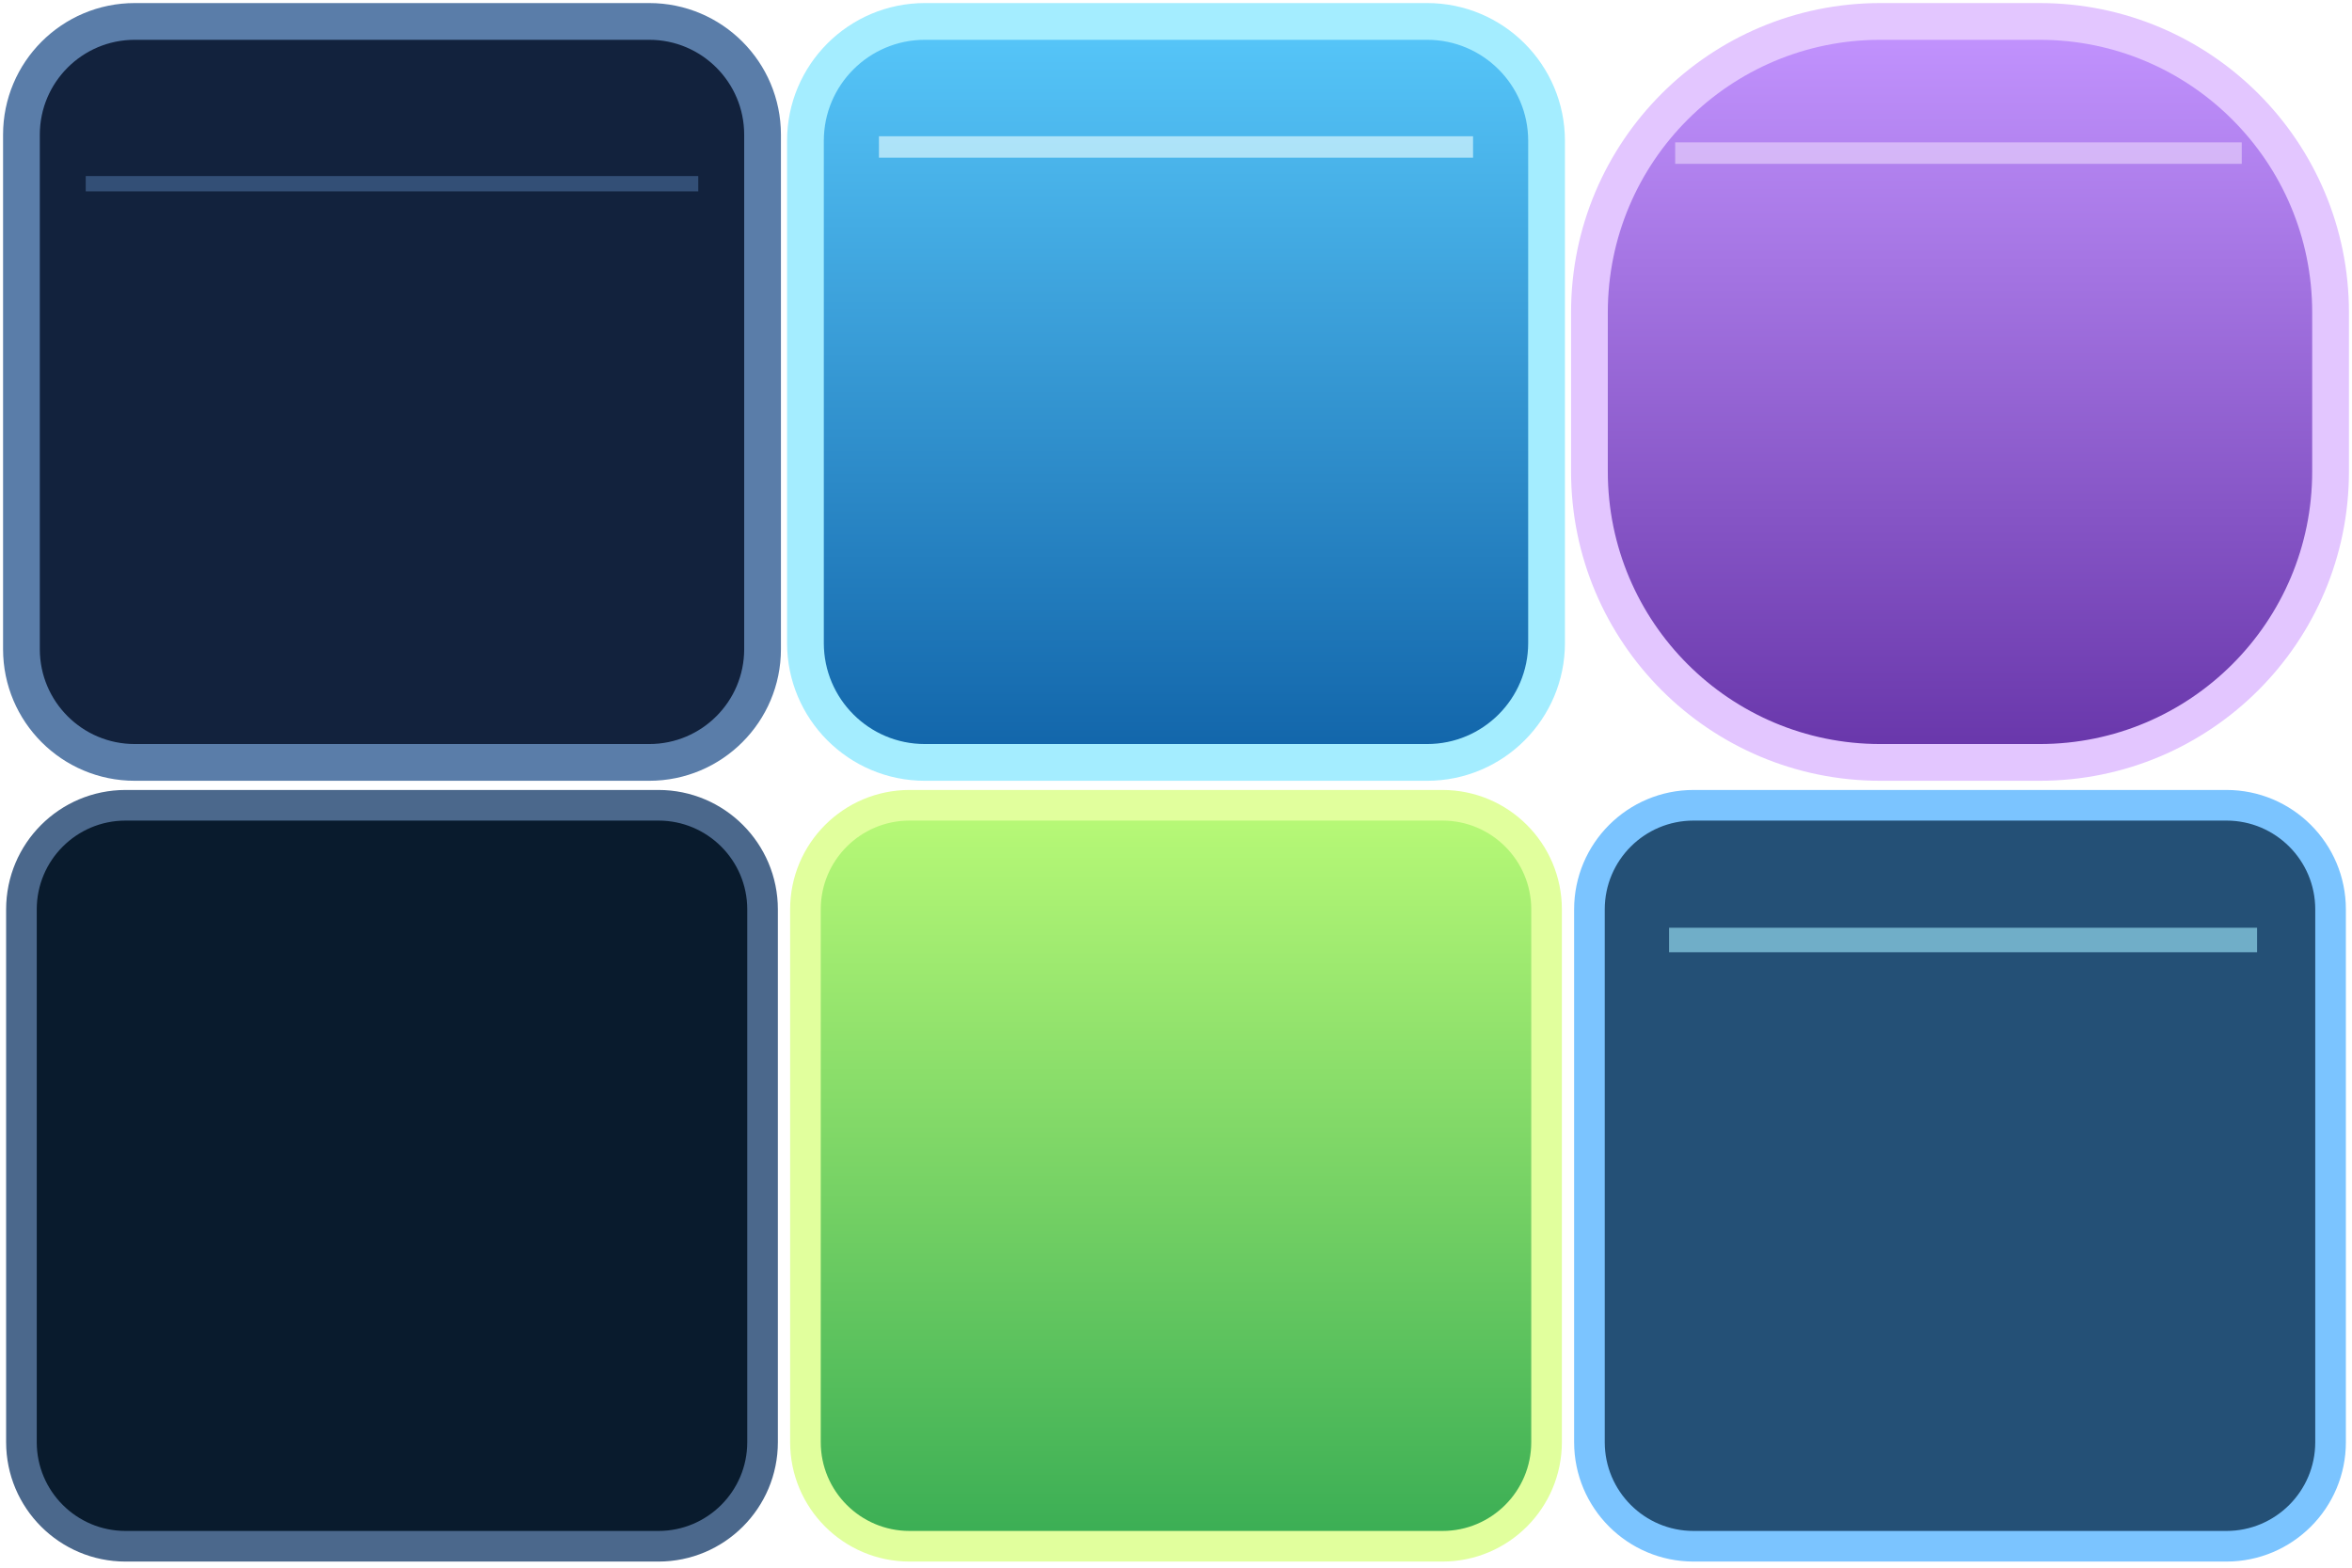
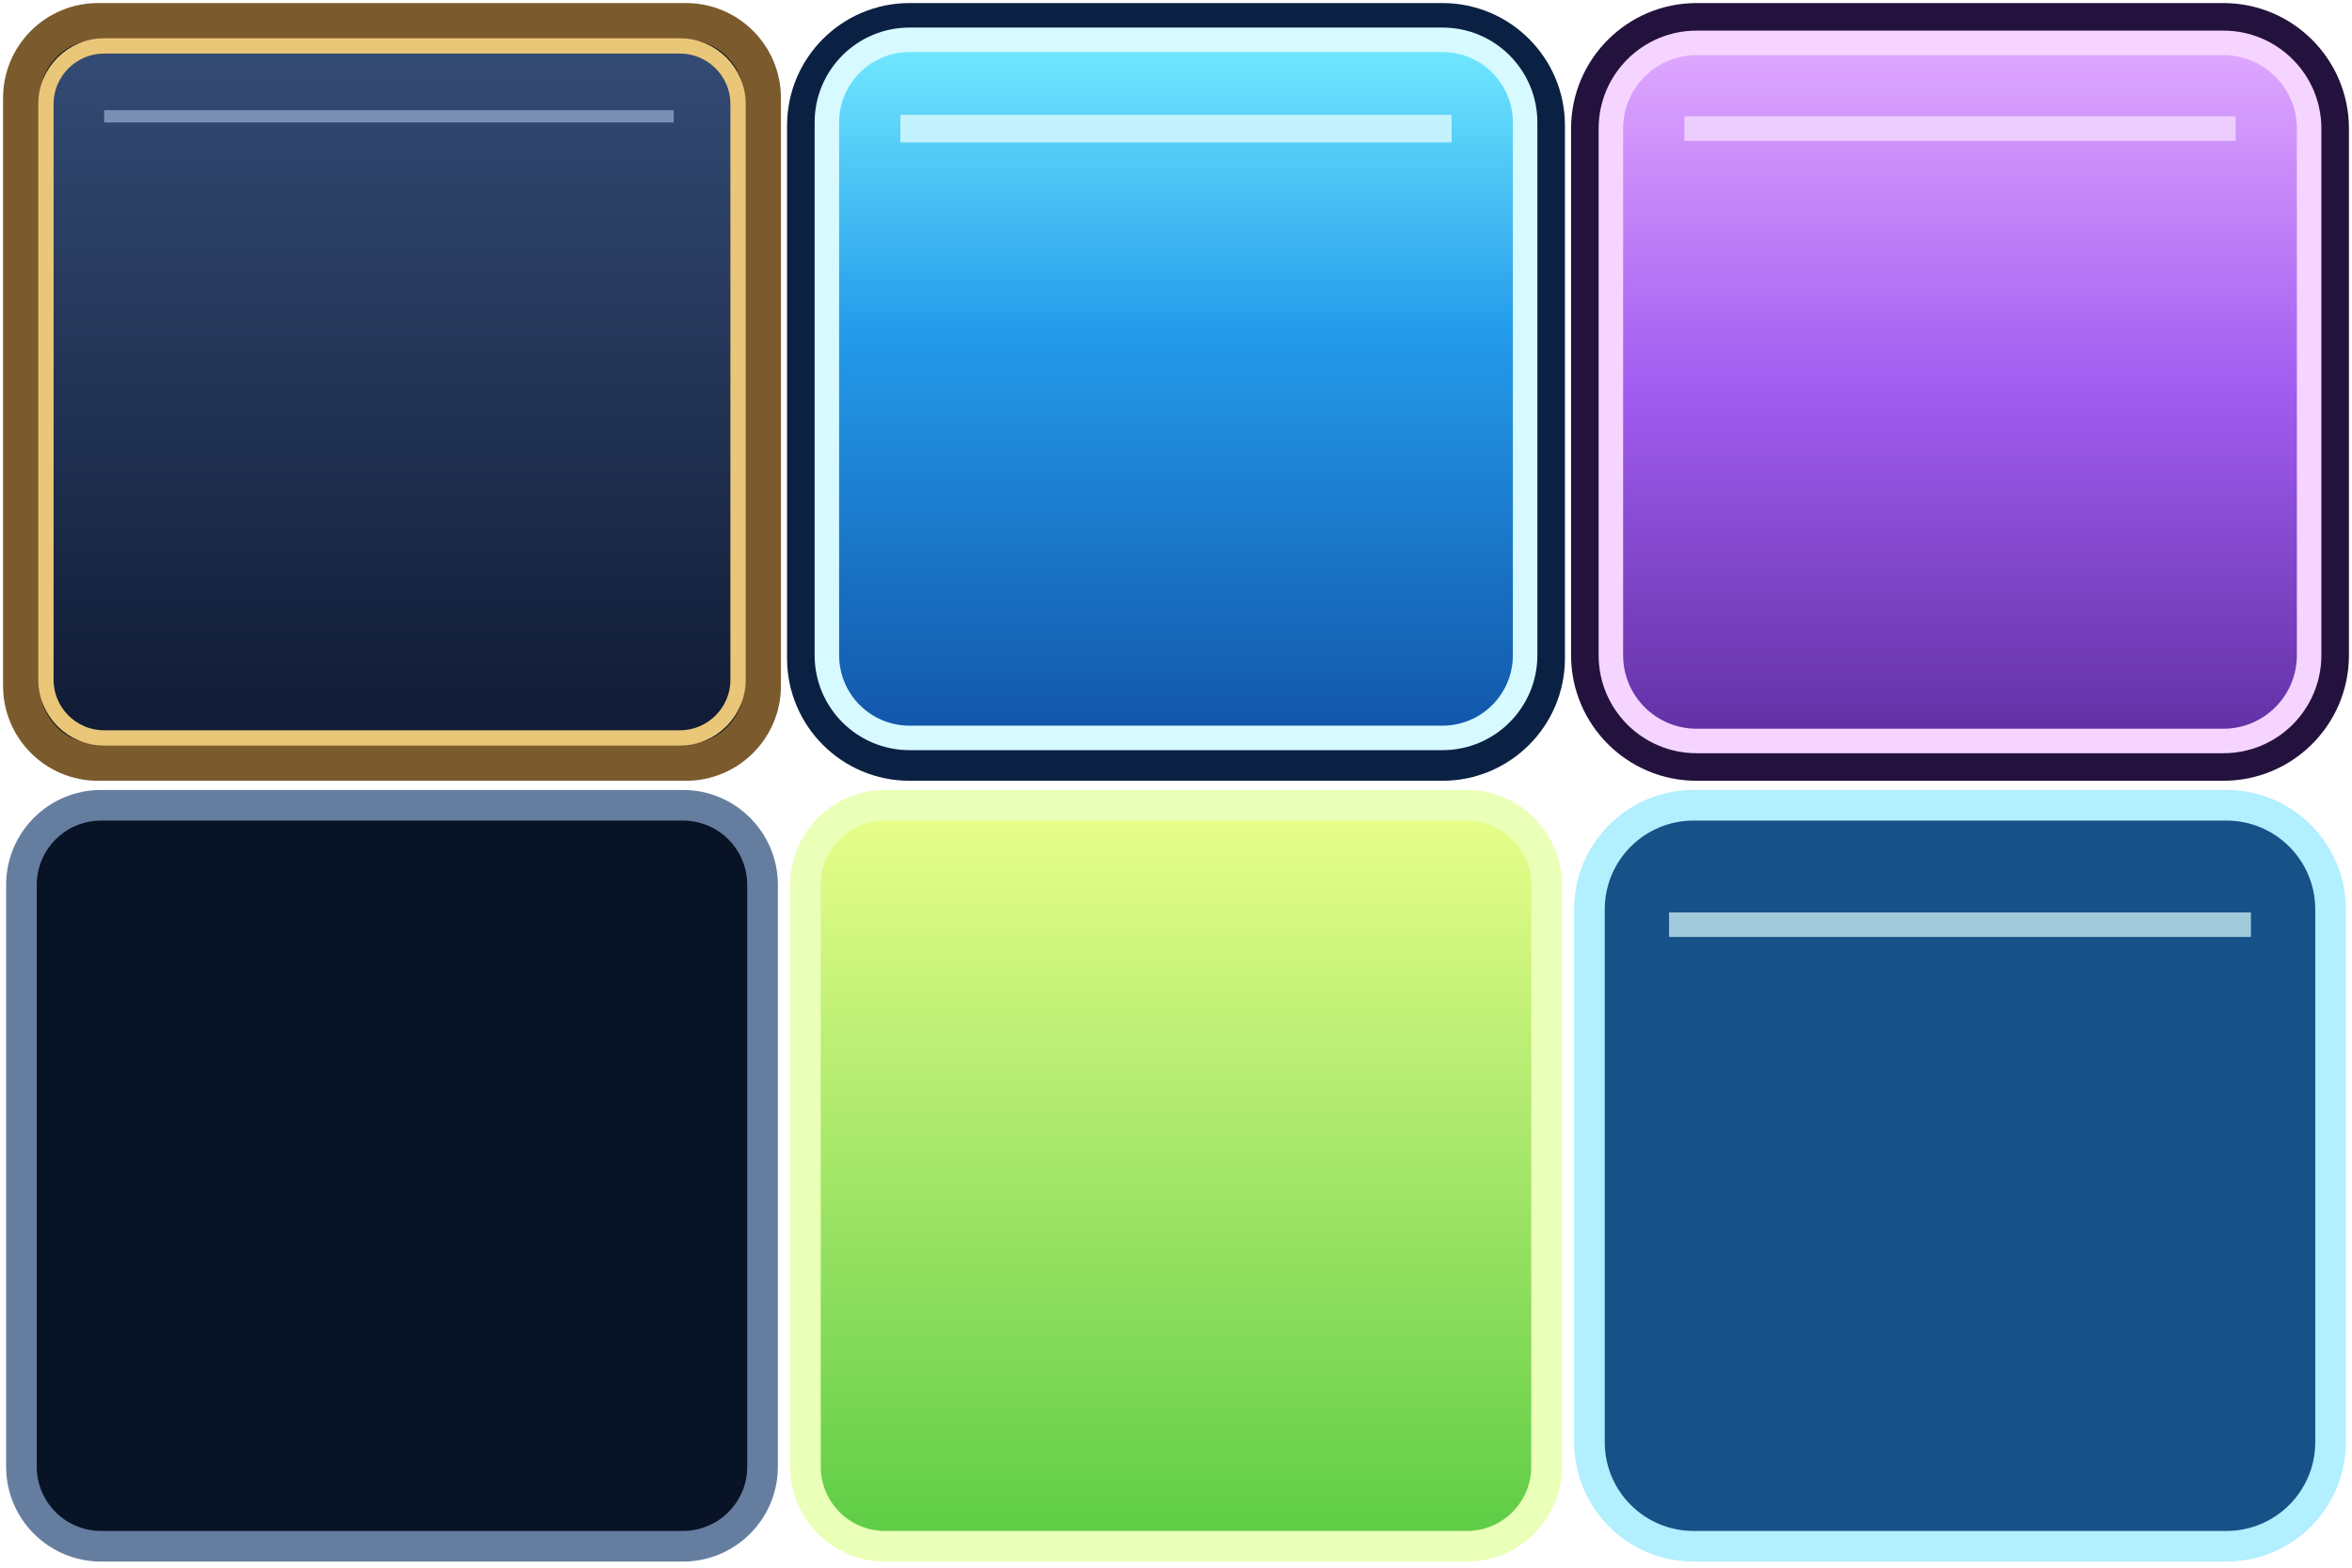
<svg xmlns="http://www.w3.org/2000/svg" width="768" height="512" viewBox="0 0 768 512">
  <defs>
-     <linearGradient id="blue" x2="0" y2="1">
-       <stop stop-color="#57c7fa" />
-       <stop offset="1" stop-color="#1164a9" />
+     <linearGradient id="panel" x1="0" y1="0" x2="0" y2="1">
+       <stop stop-color="#344b74" />
+       <stop offset="1" stop-color="#101b35" />
    </linearGradient>
-     <linearGradient id="purple" x2="0" y2="1">
-       <stop stop-color="#c394ff" />
-       <stop offset="1" stop-color="#6735a9" />
+     <linearGradient id="blue" x1="0" y1="0" x2="0" y2="1">
+       <stop stop-color="#73eaff" />
+       <stop offset=".42" stop-color="#249bea" />
+       <stop offset="1" stop-color="#1255a9" />
    </linearGradient>
-     <linearGradient id="green" x2="0" y2="1">
-       <stop stop-color="#b9fa77" />
-       <stop offset="1" stop-color="#39ad54" />
+     <linearGradient id="violet" x1="0" y1="0" x2="0" y2="1">
+       <stop stop-color="#e0a9ff" />
+       <stop offset=".5" stop-color="#a05cf0" />
+       <stop offset="1" stop-color="#6130a3" />
+     </linearGradient>
+     <linearGradient id="green" x1="0" y1="0" x2="0" y2="1">
+       <stop stop-color="#eaff8b" />
+       <stop offset="1" stop-color="#5ccc45" />
    </linearGradient>
  </defs>
-   <rect x="7" y="7" width="242" height="242" rx="37" fill="#12223d" stroke="#5a7da9" stroke-width="12" />
-   <path d="M28 60h200" stroke="#334f76" stroke-width="5" />
-   <rect x="263" y="7" width="242" height="242" rx="39" fill="url(#blue)" stroke="#a4edff" stroke-width="12" />
-   <path d="M287 48h194" stroke="#e2faff" stroke-width="7" opacity=".65" />
-   <rect x="519" y="7" width="242" height="242" rx="95" fill="url(#purple)" stroke="#e3c6ff" stroke-width="12" />
-   <path d="M547 50h185" stroke="#f7eaff" stroke-width="7" opacity=".5" />
-   <rect x="7" y="263" width="242" height="242" rx="34" fill="#091b2d" stroke="#4b688c" stroke-width="10" />
-   <rect x="263" y="263" width="242" height="242" rx="34" fill="url(#green)" stroke="#e1ff9d" stroke-width="10" />
-   <rect x="519" y="263" width="242" height="242" rx="34" fill="#245076" stroke="#7bc4ff" stroke-width="10" />
-   <path d="M545 307h192" stroke="#a4edff" stroke-width="8" opacity=".6" />
+   <rect x="7" y="7" width="242" height="242" rx="25" fill="#0b1327" stroke="#7b5b2e" stroke-width="12" />
+   <rect x="15" y="15" width="226" height="226" rx="19" fill="url(#panel)" stroke="#eac678" stroke-width="5" />
+   <path d="M34 38h186" stroke="#a3b8da" stroke-width="4" opacity=".65" />
+   <rect x="263" y="7" width="242" height="242" rx="34" fill="#082a57" stroke="#0b2143" stroke-width="12" />
+   <rect x="270" y="13" width="228" height="228" rx="27" fill="url(#blue)" stroke="#d6faff" stroke-width="8" />
+   <path d="M294 42h180" stroke="#efffff" stroke-width="9" opacity=".7" />
+   <rect x="519" y="7" width="242" height="242" rx="35" fill="#35155e" stroke="#23123d" stroke-width="12" />
+   <rect x="526" y="14" width="228" height="228" rx="28" fill="url(#violet)" stroke="#f5d5ff" stroke-width="8" />
+   <path d="M550 42h180" stroke="#fff2ff" stroke-width="8" opacity=".6" />
+   <rect x="7" y="263" width="242" height="242" rx="26" fill="#091326" stroke="#657e9f" stroke-width="10" />
+   <rect x="263" y="263" width="242" height="242" rx="26" fill="url(#green)" stroke="#eaffb7" stroke-width="10" />
+   <rect x="519" y="263" width="242" height="242" rx="34" fill="#165287" stroke="#b2efff" stroke-width="10" />
+   <path d="M545 302h190" stroke="#dcffff" stroke-width="8" opacity=".7" />
</svg>
